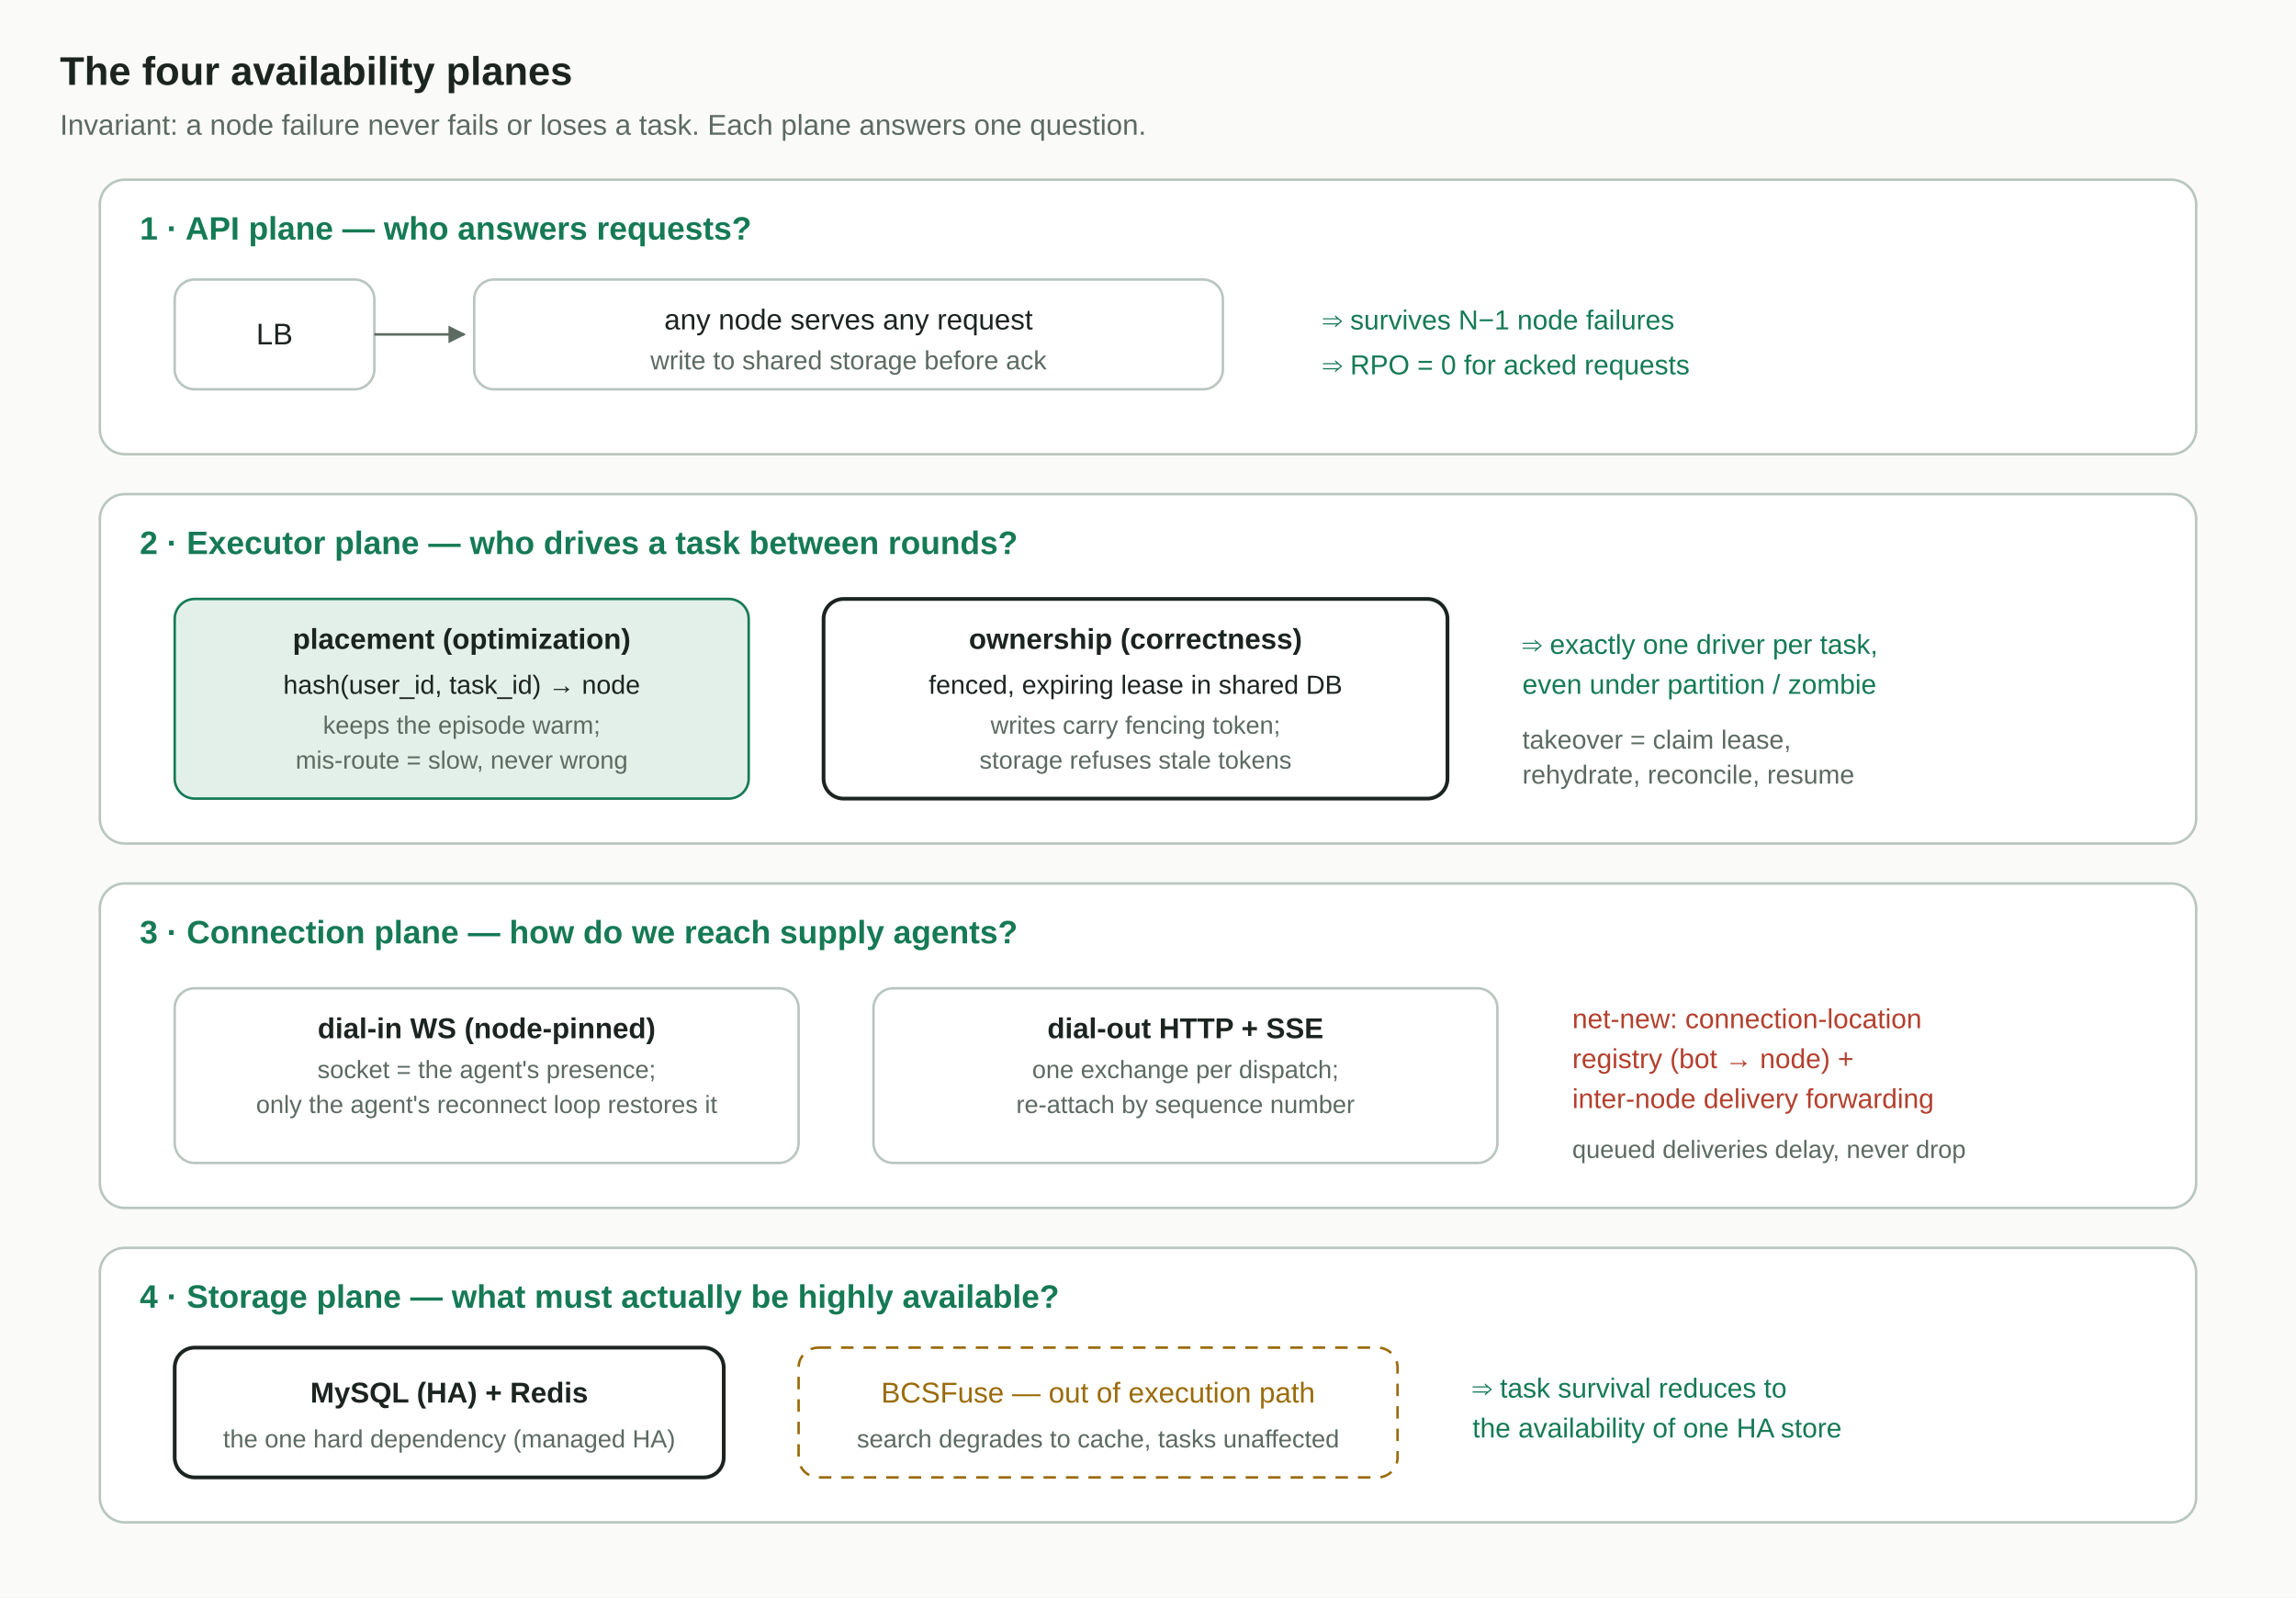
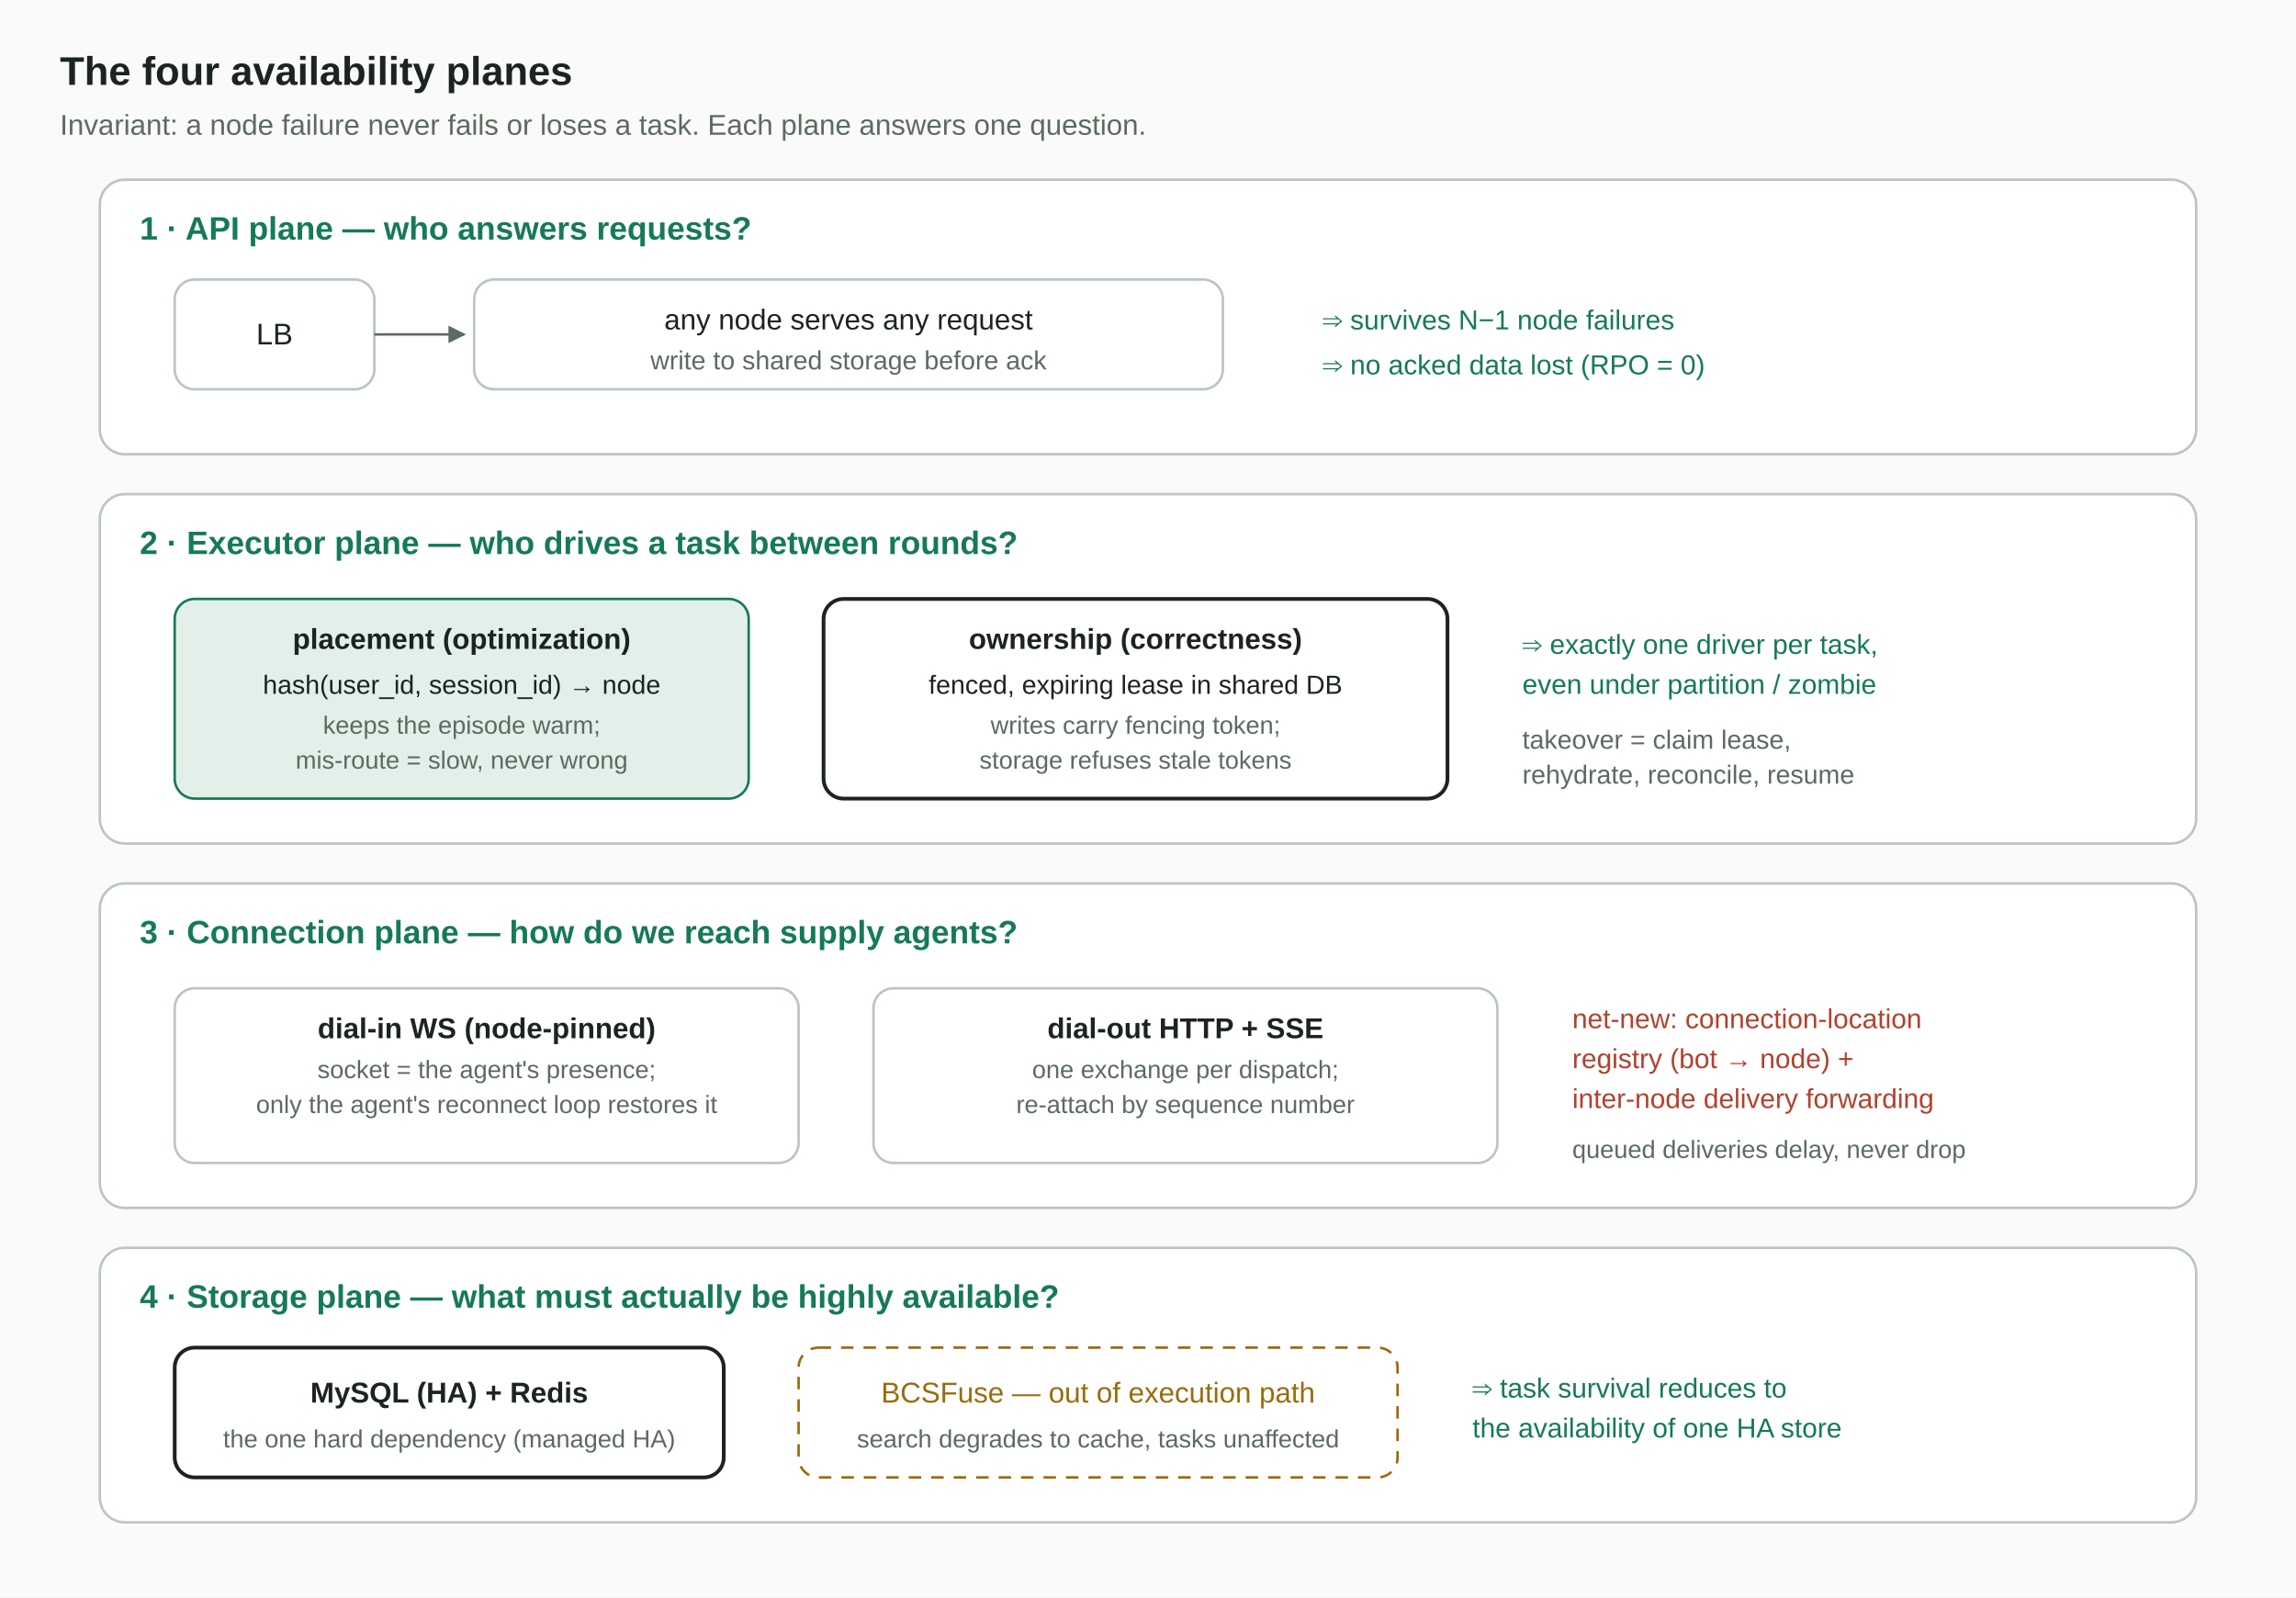
<svg xmlns="http://www.w3.org/2000/svg" viewBox="0 0 920 640" font-family="Arial, Helvetica, sans-serif">
  <defs>
    <marker id="ar" viewBox="0 0 10 10" refX="9" refY="5" markerWidth="7" markerHeight="7" orient="auto-start-reverse">
      <path d="M0 0L10 5L0 10z" fill="#5c6a62" />
    </marker>
  </defs>
  <rect x="0" y="0" width="920" height="640" fill="#fafbf9" />
  <text x="24" y="34" font-size="16" font-weight="bold" fill="#1c2420">The four availability planes</text>
  <text x="24" y="54" font-size="11.5" fill="#5c6a62">Invariant: a node failure never fails or loses a task. Each plane answers one question.</text>
  <rect x="40" y="72" width="840" height="110" rx="10" fill="#ffffff" stroke="#b9c6bf" />
  <text x="56" y="96" font-size="13" font-weight="bold" fill="#157a55">1 · API plane — who answers requests?</text>
  <rect x="70" y="112" width="80" height="44" rx="8" fill="#ffffff" stroke="#b9c6bf" />
  <text x="110" y="138" font-size="12" text-anchor="middle" fill="#1c2420">LB</text>
  <line x1="150" y1="134" x2="186" y2="134" stroke="#5c6a62" marker-end="url(#ar)" />
  <rect x="190" y="112" width="300" height="44" rx="8" fill="#ffffff" stroke="#b9c6bf" />
  <text x="340" y="132" font-size="11.5" text-anchor="middle" fill="#1c2420">any node serves any request</text>
  <text x="340" y="148" font-size="10.5" text-anchor="middle" fill="#5c6a62">write to shared storage before ack</text>
  <text x="530" y="132" font-size="11" fill="#157a55">⇒ survives N−1 node failures</text>
-   <text x="530" y="150" font-size="11" fill="#157a55">⇒ RPO = 0 for acked requests</text>
+   <text x="530" y="150" font-size="11" fill="#157a55">⇒ no acked data lost (RPO = 0)</text>
  <rect x="40" y="198" width="840" height="140" rx="10" fill="#ffffff" stroke="#b9c6bf" />
  <text x="56" y="222" font-size="13" font-weight="bold" fill="#157a55">2 · Executor plane — who drives a task between rounds?</text>
  <rect x="70" y="240" width="230" height="80" rx="8" fill="#e3f0e9" stroke="#157a55" />
  <text x="185" y="260" font-size="11.5" font-weight="bold" text-anchor="middle" fill="#1c2420">placement (optimization)</text>
-   <text x="185" y="278" font-size="10.5" text-anchor="middle" fill="#1c2420">hash(user_id, task_id) → node</text>
+   <text x="185" y="278" font-size="10.5" text-anchor="middle" fill="#1c2420">hash(user_id, session_id) → node</text>
  <text x="185" y="294" font-size="10" text-anchor="middle" fill="#5c6a62">keeps the episode warm;</text>
  <text x="185" y="308" font-size="10" text-anchor="middle" fill="#5c6a62">mis-route = slow, never wrong</text>
  <rect x="330" y="240" width="250" height="80" rx="8" fill="#ffffff" stroke="#1c2420" stroke-width="1.5" />
  <text x="455" y="260" font-size="11.5" font-weight="bold" text-anchor="middle" fill="#1c2420">ownership (correctness)</text>
  <text x="455" y="278" font-size="10.5" text-anchor="middle" fill="#1c2420">fenced, expiring lease in shared DB</text>
  <text x="455" y="294" font-size="10" text-anchor="middle" fill="#5c6a62">writes carry fencing token;</text>
  <text x="455" y="308" font-size="10" text-anchor="middle" fill="#5c6a62">storage refuses stale tokens</text>
  <text x="610" y="262" font-size="11" fill="#157a55">⇒ exactly one driver per task,</text>
  <text x="610" y="278" font-size="11" fill="#157a55">even under partition / zombie</text>
  <text x="610" y="300" font-size="10.5" fill="#5c6a62">takeover = claim lease,</text>
  <text x="610" y="314" font-size="10.5" fill="#5c6a62">rehydrate, reconcile, resume</text>
  <rect x="40" y="354" width="840" height="130" rx="10" fill="#ffffff" stroke="#b9c6bf" />
  <text x="56" y="378" font-size="13" font-weight="bold" fill="#157a55">3 · Connection plane — how do we reach supply agents?</text>
  <rect x="70" y="396" width="250" height="70" rx="8" fill="#ffffff" stroke="#b9c6bf" />
  <text x="195" y="416" font-size="11.5" font-weight="bold" text-anchor="middle" fill="#1c2420">dial-in WS (node-pinned)</text>
  <text x="195" y="432" font-size="10" text-anchor="middle" fill="#5c6a62">socket = the agent's presence;</text>
  <text x="195" y="446" font-size="10" text-anchor="middle" fill="#5c6a62">only the agent's reconnect loop restores it</text>
  <rect x="350" y="396" width="250" height="70" rx="8" fill="#ffffff" stroke="#b9c6bf" />
  <text x="475" y="416" font-size="11.5" font-weight="bold" text-anchor="middle" fill="#1c2420">dial-out HTTP + SSE</text>
  <text x="475" y="432" font-size="10" text-anchor="middle" fill="#5c6a62">one exchange per dispatch;</text>
  <text x="475" y="446" font-size="10" text-anchor="middle" fill="#5c6a62">re-attach by sequence number</text>
  <text x="630" y="412" font-size="11" fill="#b3402e">net-new: connection-location</text>
  <text x="630" y="428" font-size="11" fill="#b3402e">registry (bot → node) +</text>
  <text x="630" y="444" font-size="11" fill="#b3402e">inter-node delivery forwarding</text>
  <text x="630" y="464" font-size="10" fill="#5c6a62">queued deliveries delay, never drop</text>
  <rect x="40" y="500" width="840" height="110" rx="10" fill="#ffffff" stroke="#b9c6bf" />
  <text x="56" y="524" font-size="13" font-weight="bold" fill="#157a55">4 · Storage plane — what must actually be highly available?</text>
  <rect x="70" y="540" width="220" height="52" rx="8" fill="#ffffff" stroke="#1c2420" stroke-width="1.5" />
  <text x="180" y="562" font-size="11.5" font-weight="bold" text-anchor="middle" fill="#1c2420">MySQL (HA) + Redis</text>
  <text x="180" y="580" font-size="10" text-anchor="middle" fill="#5c6a62">the one hard dependency (managed HA)</text>
  <rect x="320" y="540" width="240" height="52" rx="8" fill="#ffffff" stroke="#9a6b0a" stroke-dasharray="5 4" />
  <text x="440" y="562" font-size="11.5" text-anchor="middle" fill="#9a6b0a">BCSFuse — out of execution path</text>
  <text x="440" y="580" font-size="10" text-anchor="middle" fill="#5c6a62">search degrades to cache, tasks unaffected</text>
  <text x="590" y="560" font-size="11" fill="#157a55">⇒ task survival reduces to</text>
  <text x="590" y="576" font-size="11" fill="#157a55">the availability of one HA store</text>
</svg>
